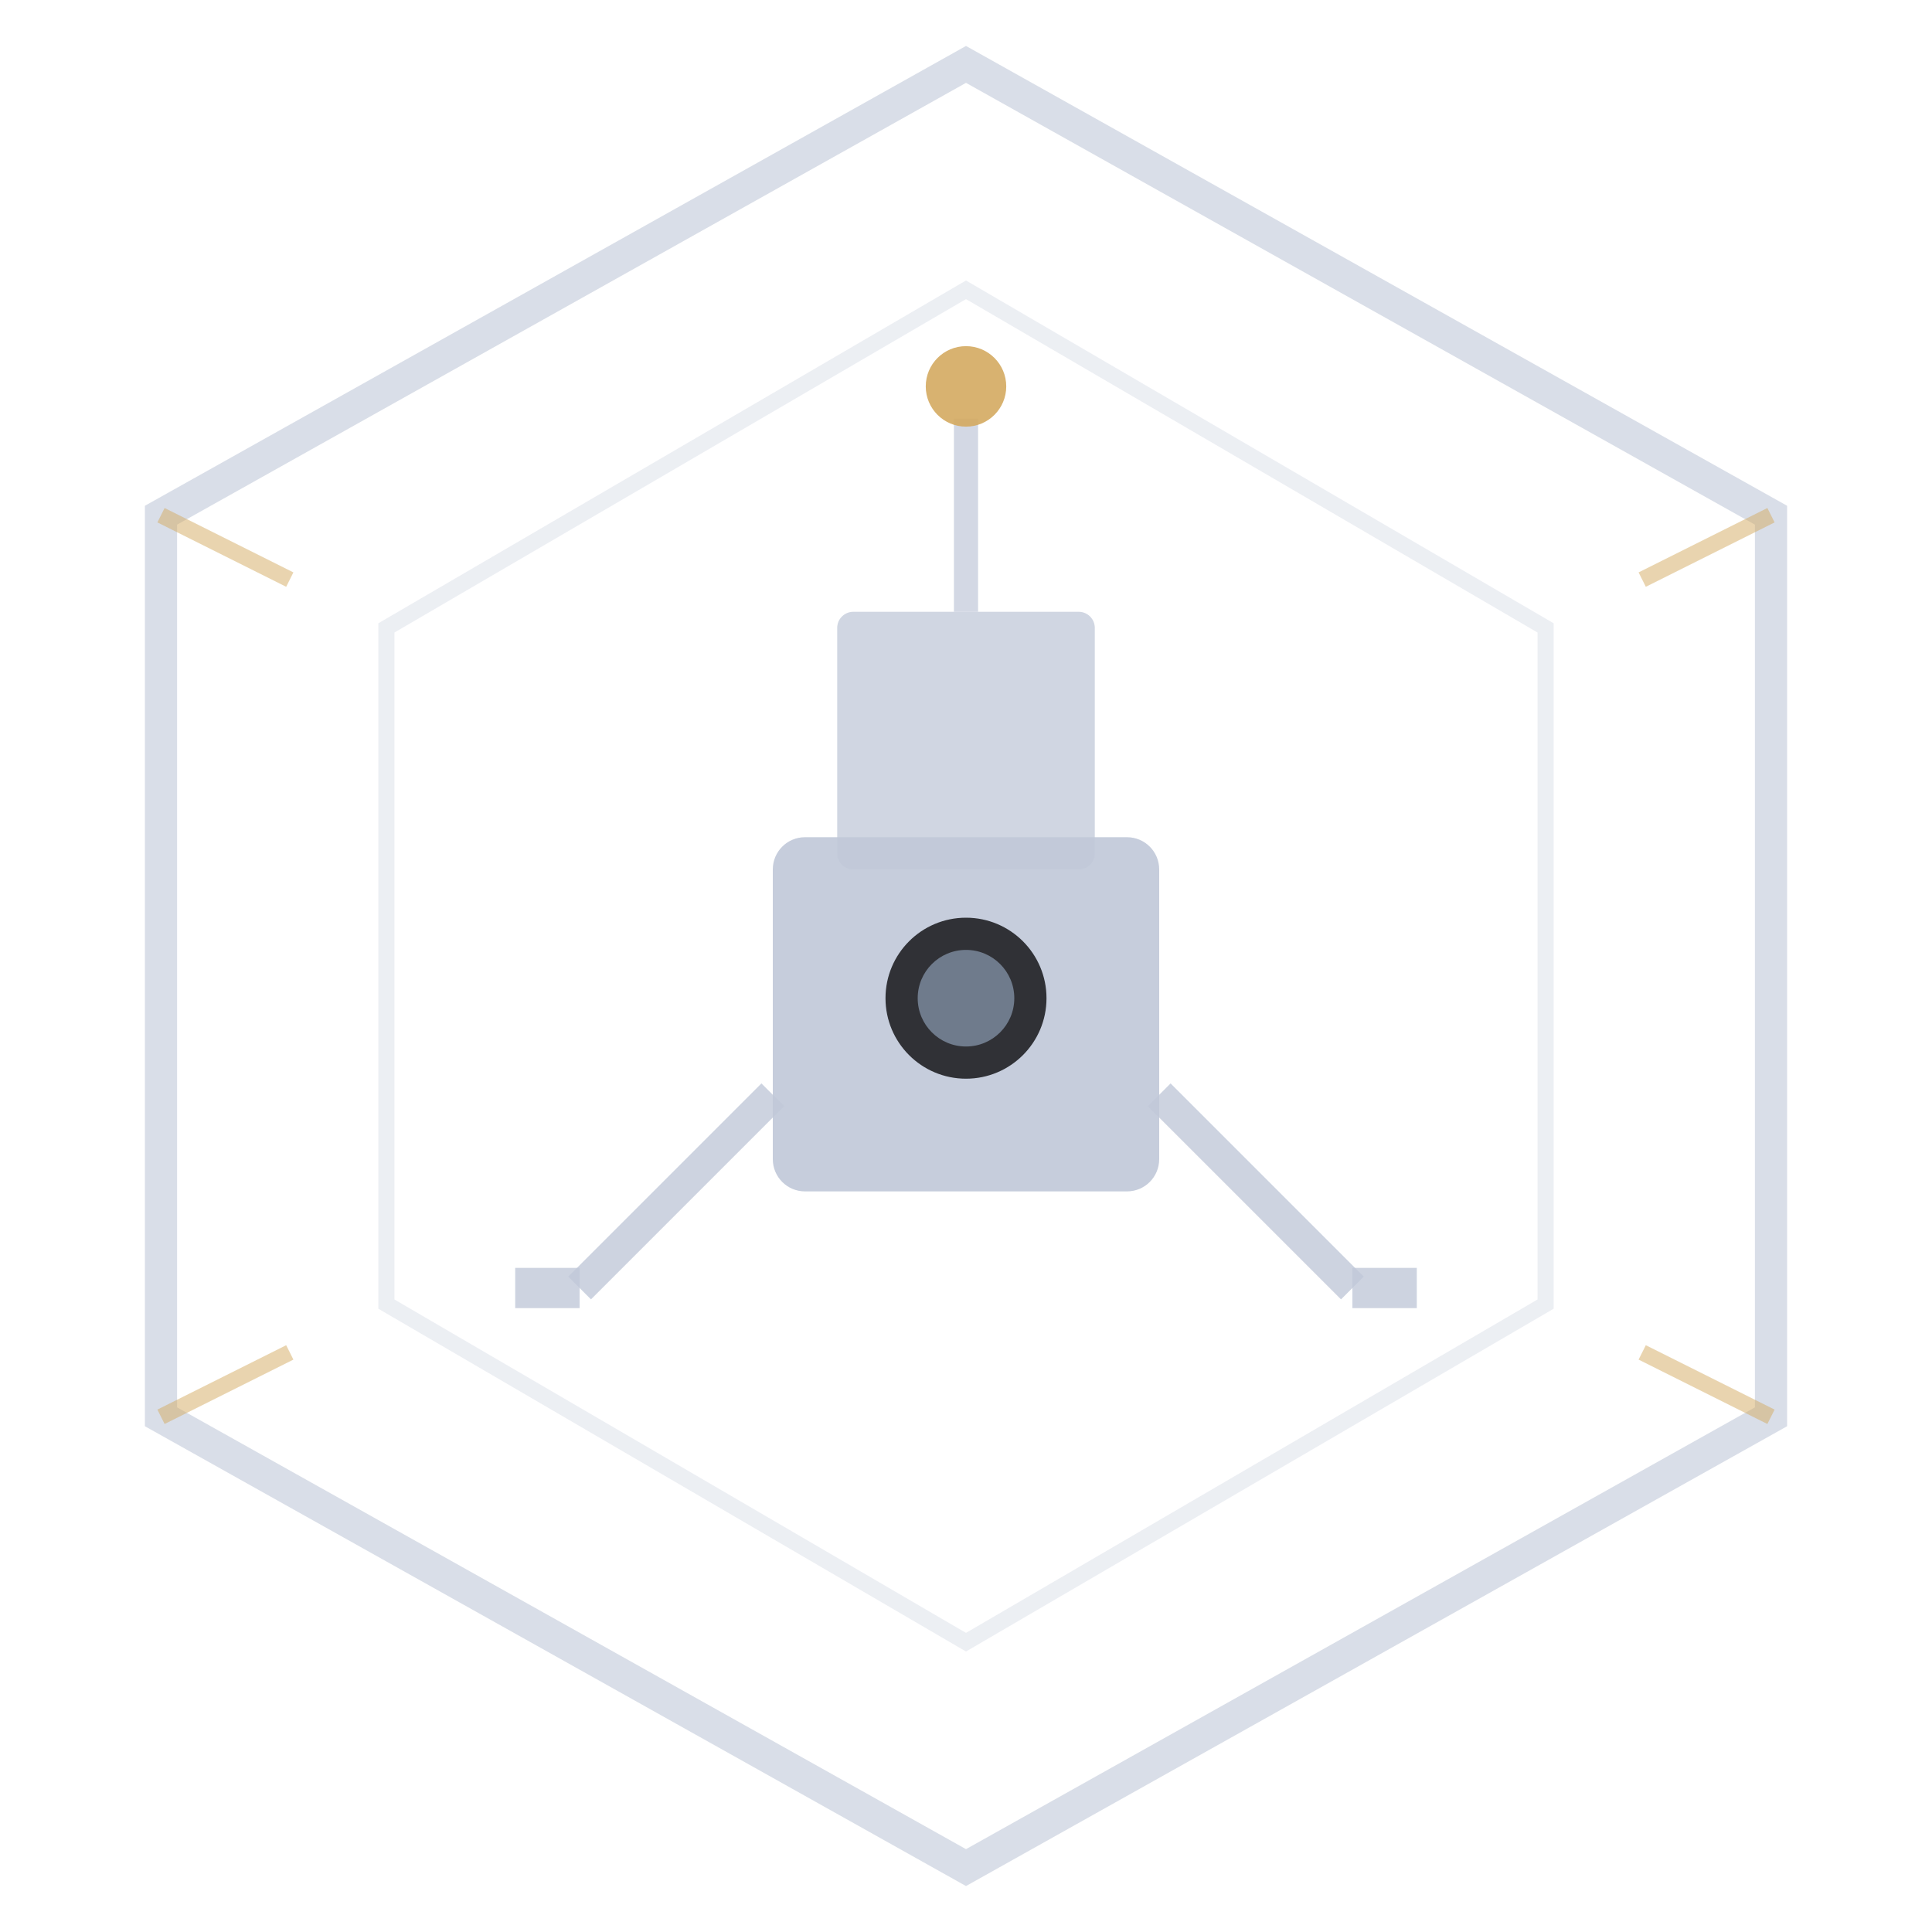
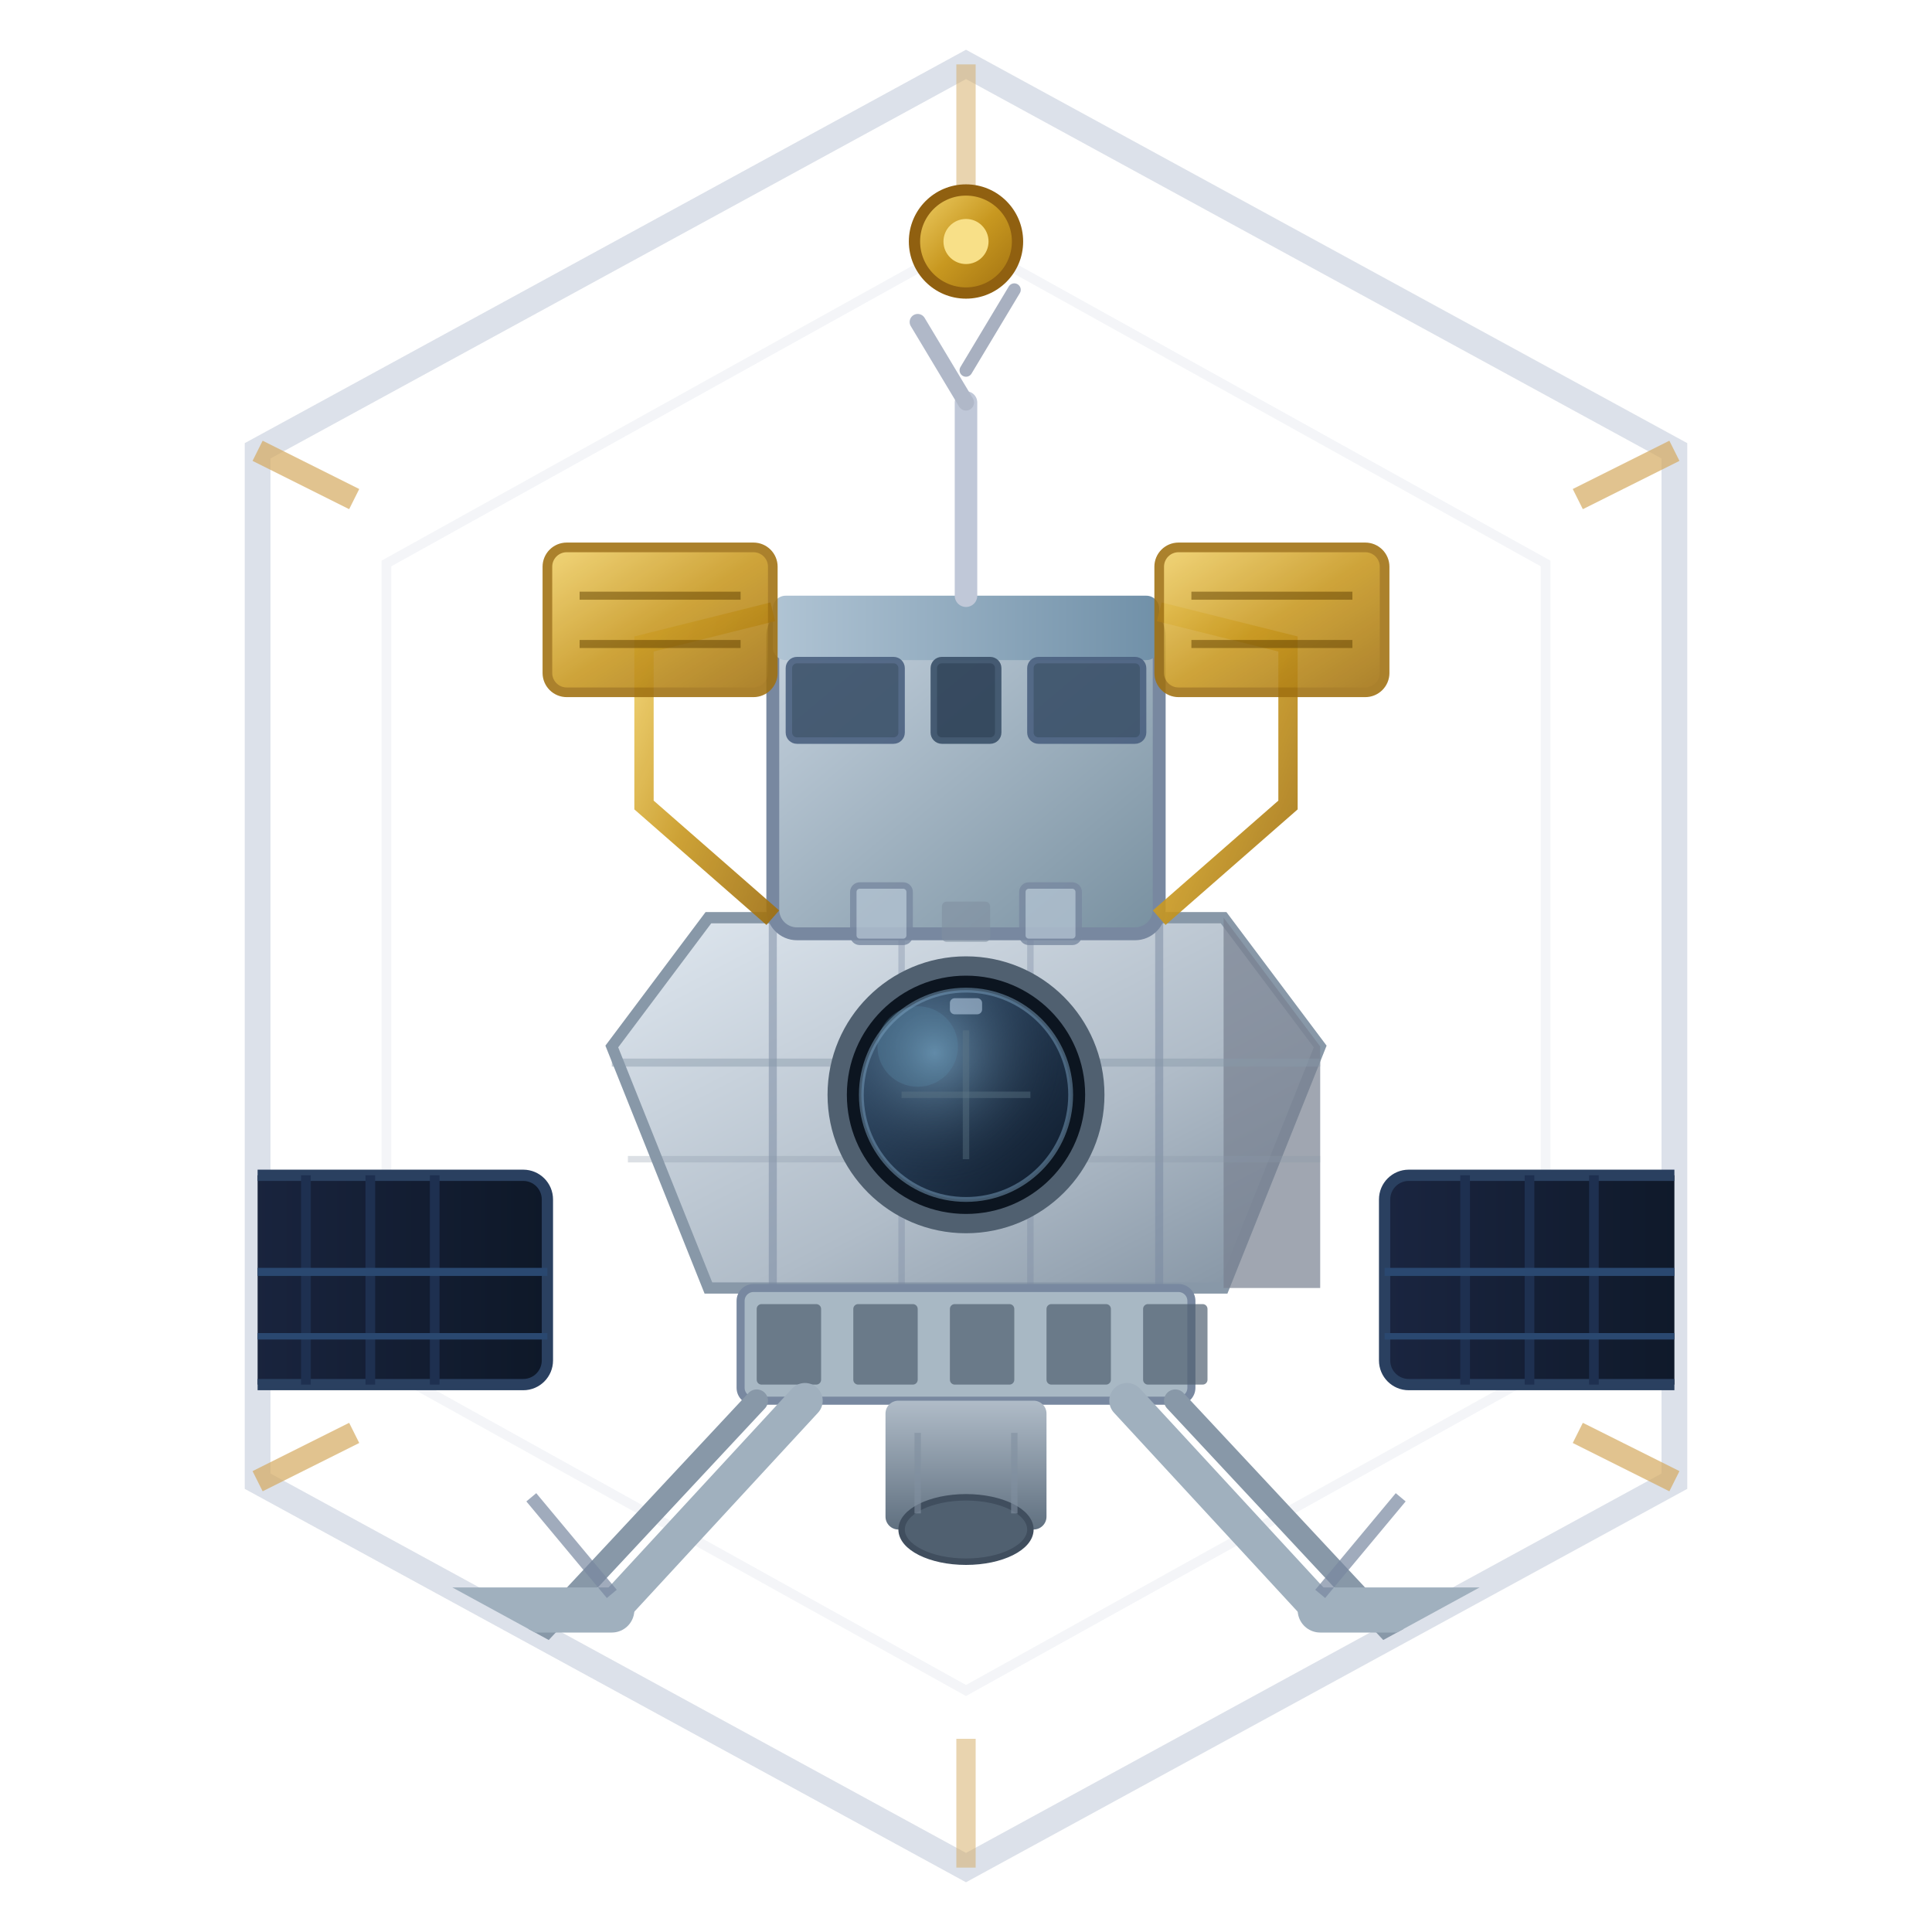
<svg xmlns="http://www.w3.org/2000/svg" viewBox="0 0 120 120" fill="none">
-   <polygon points="60,4 110,32 110,88 60,116 10,88 10,32" stroke="#c0c8d8" stroke-width="2" fill="none" opacity="0.6" />
-   <polygon points="60,18 96,39 96,81 60,102 24,81 24,39" stroke="#c0c8d8" stroke-width="1" fill="none" opacity="0.3" />
-   <rect x="48" y="52" width="24" height="22" rx="2" fill="#c0c8d8" opacity="0.9" />
-   <circle cx="60" cy="62" r="5" fill="#0a0a0c" opacity="0.8" />
-   <circle cx="60" cy="62" r="3" fill="#8a9ab0" opacity="0.7" />
-   <line x1="48" y1="68" x2="36" y2="80" stroke="#c0c8d8" stroke-width="2" opacity="0.8" />
-   <line x1="36" y1="80" x2="32" y2="80" stroke="#c0c8d8" stroke-width="2.5" opacity="0.8" />
-   <line x1="72" y1="68" x2="84" y2="80" stroke="#c0c8d8" stroke-width="2" opacity="0.8" />
-   <line x1="84" y1="80" x2="88" y2="80" stroke="#c0c8d8" stroke-width="2.5" opacity="0.8" />
-   <rect x="52" y="38" width="16" height="16" rx="1" fill="#c0c8d8" opacity="0.75" />
-   <line x1="60" y1="38" x2="60" y2="26" stroke="#c0c8d8" stroke-width="1.5" opacity="0.7" />
-   <circle cx="60" cy="24" r="2.5" fill="#d4aa60" opacity="0.9" />
-   <line x1="10" y1="32" x2="18" y2="36" stroke="#d4aa60" stroke-width="1" opacity="0.5" />
-   <line x1="110" y1="32" x2="102" y2="36" stroke="#d4aa60" stroke-width="1" opacity="0.5" />
-   <line x1="10" y1="88" x2="18" y2="84" stroke="#d4aa60" stroke-width="1" opacity="0.5" />
-   <line x1="110" y1="88" x2="102" y2="84" stroke="#d4aa60" stroke-width="1" opacity="0.5" />
+   <defs>
+     <linearGradient id="ds" x1="0" y1="0" x2="1" y2="1">
+       <stop offset="0%" stop-color="#e0e8f0" />
+       <stop offset="60%" stop-color="#b0bcc8" />
+       <stop offset="100%" stop-color="#8090a0" />
+     </linearGradient>
+     <linearGradient id="as" x1="0" y1="0" x2="1" y2="1">
+       <stop offset="0%" stop-color="#c8d4e0" />
+       <stop offset="100%" stop-color="#7890a0" />
+     </linearGradient>
+     <linearGradient id="at" x1="0" y1="0" x2="1" y2="0">
+       <stop offset="0%" stop-color="#b0c4d4" />
+       <stop offset="100%" stop-color="#7090a8" />
+     </linearGradient>
+     <linearGradient id="lg" x1="0" y1="0" x2="0" y2="1">
+       <stop offset="0%" stop-color="#b8c4d0" />
+       <stop offset="100%" stop-color="#6878889" />
+     </linearGradient>
+     <linearGradient id="gf" x1="0" y1="0" x2="1" y2="1">
+       <stop offset="0%" stop-color="#f0d068" />
+       <stop offset="50%" stop-color="#c89820" />
+       <stop offset="100%" stop-color="#a07010" />
+     </linearGradient>
+     <linearGradient id="sc" x1="0" y1="0" x2="1" y2="0">
+       <stop offset="0%" stop-color="#1a2540" />
+       <stop offset="100%" stop-color="#0e1828" />
+     </linearGradient>
+     <linearGradient id="wg" x1="0" y1="0" x2="1" y2="1">
+       <stop offset="0%" stop-color="#3a5878" />
+       <stop offset="100%" stop-color="#0c1828" />
+     </linearGradient>
+     <radialGradient id="wr" cx="35%" cy="30%" r="65%">
+       <stop offset="0%" stop-color="#80aac8" stop-opacity="0.7" />
+       <stop offset="100%" stop-color="#0c1828" stop-opacity="0" />
+     </radialGradient>
+     <linearGradient id="th" x1="0" y1="0" x2="0" y2="1">
+       <stop offset="0%" stop-color="#b0bcc8" />
+       <stop offset="100%" stop-color="#607080" />
+     </linearGradient>
+     <clipPath id="hx">
+       <polygon points="60,4 104,28 104,92 60,116 16,92 16,28" />
+     </clipPath>
+   </defs>
+   <polygon points="60,4 104,28 104,92 60,116 16,92 16,28" stroke="#c0c8d8" stroke-width="1.6" fill="none" opacity="0.55" />
+   <polygon points="60,15 96,35 96,85 60,105 24,85 24,35" stroke="#c0c8d8" stroke-width="0.6" fill="none" opacity="0.18" />
+   <line x1="16" y1="28" x2="22" y2="31" stroke="#d4aa60" stroke-width="1.4" opacity="0.7" />
+   <line x1="104" y1="28" x2="98" y2="31" stroke="#d4aa60" stroke-width="1.4" opacity="0.7" />
+   <line x1="16" y1="92" x2="22" y2="89" stroke="#d4aa60" stroke-width="1.4" opacity="0.7" />
+   <line x1="104" y1="92" x2="98" y2="89" stroke="#d4aa60" stroke-width="1.4" opacity="0.7" />
+   <line x1="60" y1="4" x2="60" y2="12" stroke="#d4aa60" stroke-width="1.2" opacity="0.5" />
+   <line x1="60" y1="116" x2="60" y2="108" stroke="#d4aa60" stroke-width="1.2" opacity="0.5" />
+   <g clip-path="url(#hx)">
+     <polygon points="60,57 76,57 82,65 76,80 60,80 44,80 38,65 44,57" fill="url(#ds)" stroke="#8898a8" stroke-width="0.7" />
+     <polygon points="76,57 82,65 82,80 76,80" fill="#788090" stroke="none" opacity="0.7" />
+     <line x1="48" y1="57" x2="48" y2="80" stroke="#7888a0" stroke-width="0.5" opacity="0.5" />
+     <line x1="56" y1="57" x2="56" y2="80" stroke="#7888a0" stroke-width="0.4" opacity="0.35" />
+     <line x1="64" y1="57" x2="64" y2="80" stroke="#7888a0" stroke-width="0.4" opacity="0.35" />
+     <line x1="72" y1="57" x2="72" y2="80" stroke="#7888a0" stroke-width="0.5" opacity="0.5" />
+     <line x1="38" y1="66" x2="82" y2="66" stroke="#8898a8" stroke-width="0.5" opacity="0.45" />
+     <line x1="39" y1="72" x2="82" y2="72" stroke="#8898a8" stroke-width="0.4" opacity="0.3" />
+     <rect x="46" y="80" width="28" height="7" rx="0.8" fill="#a8b8c4" stroke="#7888a0" stroke-width="0.5" />
+     <rect x="47" y="81" width="4" height="5" rx="0.3" fill="#506070" opacity="0.7" />
+     <rect x="53" y="81" width="4" height="5" rx="0.3" fill="#506070" opacity="0.7" />
+     <rect x="59" y="81" width="4" height="5" rx="0.3" fill="#506070" opacity="0.7" />
+     <rect x="65" y="81" width="4" height="5" rx="0.3" fill="#506070" opacity="0.7" />
+     <rect x="71" y="81" width="4" height="5" rx="0.3" fill="#506070" opacity="0.7" />
+     <rect x="48" y="38" width="24" height="20" rx="1.5" fill="url(#as)" stroke="#7888a0" stroke-width="0.8" />
+     <rect x="48" y="37" width="24" height="4" rx="0.8" fill="url(#at)" stroke="#6878909" stroke-width="0.5" />
+     <rect x="49" y="41" width="7" height="5" rx="0.5" fill="#3a5068" stroke="#4a6080" stroke-width="0.4" opacity="0.9" />
+     <rect x="58" y="41" width="4" height="5" rx="0.5" fill="#2a3e54" stroke="#3a5068" stroke-width="0.4" opacity="0.9" />
+     <rect x="64" y="41" width="7" height="5" rx="0.5" fill="#3a5068" stroke="#4a6080" stroke-width="0.4" opacity="0.9" />
+     <line x1="49" y1="49" x2="71" y2="49" stroke="#6878909" stroke-width="0.4" opacity="0.45" />
+     <line x1="49" y1="53" x2="71" y2="53" stroke="#6878909" stroke-width="0.35" opacity="0.3" />
+     <circle cx="60" cy="68" r="8" fill="#0c1520" stroke="#506070" stroke-width="1.2" />
+     <circle cx="60" cy="68" r="6.5" fill="url(#wg)" />
+     <circle cx="60" cy="68" r="6.5" fill="url(#wr)" />
+     <circle cx="57" cy="65" r="2.5" fill="#5888a8" opacity="0.3" />
+     <circle cx="60" cy="68" r="6.5" fill="none" stroke="#7aa0be" stroke-width="0.3" opacity="0.5" />
+     <rect x="59" y="62" width="2" height="1" rx="0.3" fill="#b0c8e0" opacity="0.6" />
+     <line x1="56" y1="68" x2="64" y2="68" stroke="#607888" stroke-width="0.4" opacity="0.4" />
+     <line x1="60" y1="64" x2="60" y2="72" stroke="#607888" stroke-width="0.4" opacity="0.4" />
+     <path d="M48,57 L40,50 L40,40 L48,38" fill="none" stroke="url(#gf)" stroke-width="1.2" opacity="0.9" />
+     <path d="M72,57 L80,50 L80,40 L72,38" fill="none" stroke="url(#gf)" stroke-width="1.2" opacity="0.9" />
+     <rect x="34" y="34" width="14" height="9" rx="1.2" fill="url(#gf)" stroke="#a07010" stroke-width="0.6" opacity="0.88" />
+     <line x1="36" y1="37" x2="46" y2="37" stroke="#604000" stroke-width="0.5" opacity="0.5" />
+     <line x1="36" y1="40" x2="46" y2="40" stroke="#604000" stroke-width="0.5" opacity="0.5" />
+     <rect x="72" y="34" width="14" height="9" rx="1.2" fill="url(#gf)" stroke="#a07010" stroke-width="0.6" opacity="0.88" />
+     <line x1="74" y1="37" x2="84" y2="37" stroke="#604000" stroke-width="0.5" opacity="0.5" />
+     <line x1="74" y1="40" x2="84" y2="40" stroke="#604000" stroke-width="0.5" opacity="0.5" />
+     <line x1="26" y1="80" x2="34" y2="80" stroke="#8898a8" stroke-width="0.9" />
+     <rect x="14" y="73" width="20" height="13" rx="1.5" fill="url(#sc)" stroke="#2a4060" stroke-width="0.7" />
+     <line x1="19" y1="73" x2="19" y2="86" stroke="#1e3050" stroke-width="0.6" />
+     <line x1="23" y1="73" x2="23" y2="86" stroke="#1e3050" stroke-width="0.6" />
+     <line x1="27" y1="73" x2="27" y2="86" stroke="#1e3050" stroke-width="0.6" />
+     <line x1="14" y1="79" x2="34" y2="79" stroke="#2a4870" stroke-width="0.5" />
+     <line x1="14" y1="83" x2="34" y2="83" stroke="#2a4870" stroke-width="0.4" />
+     <line x1="86" y1="80" x2="94" y2="80" stroke="#8898a8" stroke-width="0.9" />
+     <rect x="86" y="73" width="20" height="13" rx="1.5" fill="url(#sc)" stroke="#2a4060" stroke-width="0.7" />
+     <line x1="91" y1="73" x2="91" y2="86" stroke="#1e3050" stroke-width="0.6" />
+     <line x1="95" y1="73" x2="95" y2="86" stroke="#1e3050" stroke-width="0.6" />
+     <line x1="99" y1="73" x2="99" y2="86" stroke="#1e3050" stroke-width="0.6" />
+     <line x1="86" y1="79" x2="106" y2="79" stroke="#2a4870" stroke-width="0.5" />
+     <line x1="86" y1="83" x2="106" y2="83" stroke="#2a4870" stroke-width="0.4" />
+     <line x1="50" y1="87" x2="38" y2="100" stroke="#a0b0be" stroke-width="2.2" stroke-linecap="round" />
+     <line x1="47" y1="87" x2="33" y2="102" stroke="#8898a8" stroke-width="1.4" stroke-linecap="round" />
+     <line x1="38" y1="100" x2="28" y2="100" stroke="#a0b0be" stroke-width="2.8" stroke-linecap="round" />
+     <line x1="33" y1="102" x2="24" y2="102" stroke="#8090a0" stroke-width="1.2" stroke-linecap="round" />
+     <line x1="38" y1="99" x2="33" y2="93" stroke="#7888a0" stroke-width="0.8" opacity="0.7" />
+     <line x1="70" y1="87" x2="82" y2="100" stroke="#a0b0be" stroke-width="2.2" stroke-linecap="round" />
+     <line x1="73" y1="87" x2="87" y2="102" stroke="#8898a8" stroke-width="1.4" stroke-linecap="round" />
+     <line x1="82" y1="100" x2="92" y2="100" stroke="#a0b0be" stroke-width="2.8" stroke-linecap="round" />
+     <line x1="87" y1="102" x2="96" y2="102" stroke="#8090a0" stroke-width="1.2" stroke-linecap="round" />
+     <line x1="82" y1="99" x2="87" y2="93" stroke="#7888a0" stroke-width="0.8" opacity="0.7" />
+     <rect x="55" y="87" width="10" height="8" rx="0.8" fill="url(#th)" stroke="#6878909" stroke-width="0.7" />
+     <ellipse cx="60" cy="95" rx="4" ry="2" fill="#506070" stroke="#404e5e" stroke-width="0.4" />
+     <line x1="57" y1="89" x2="57" y2="94" stroke="#8090a0" stroke-width="0.4" opacity="0.6" />
+     <line x1="63" y1="89" x2="63" y2="94" stroke="#8090a0" stroke-width="0.4" opacity="0.6" />
+     <line x1="60" y1="37" x2="60" y2="25" stroke="#c0c8d8" stroke-width="1.4" stroke-linecap="round" />
+     <line x1="60" y1="25" x2="57" y2="20" stroke="#b0b8c8" stroke-width="1.0" stroke-linecap="round" />
+     <line x1="60" y1="23" x2="63" y2="18" stroke="#a8b0c0" stroke-width="0.8" stroke-linecap="round" />
+     <circle cx="60" cy="15" r="3.2" fill="url(#gf)" stroke="#906010" stroke-width="0.7" />
+     <circle cx="60" cy="15" r="1.4" fill="#f8e088" />
+     <rect x="53" y="55" width="3.5" height="3.5" rx="0.4" fill="#b0c0d0" stroke="#7888a0" stroke-width="0.4" opacity="0.8" />
+     <rect x="58.5" y="56" width="3" height="2.5" rx="0.3" fill="#8090a0" opacity="0.6" />
+     <rect x="63.5" y="55" width="3.5" height="3.5" rx="0.4" fill="#b0c0d0" stroke="#7888a0" stroke-width="0.4" opacity="0.8" />
+   </g>
</svg>
